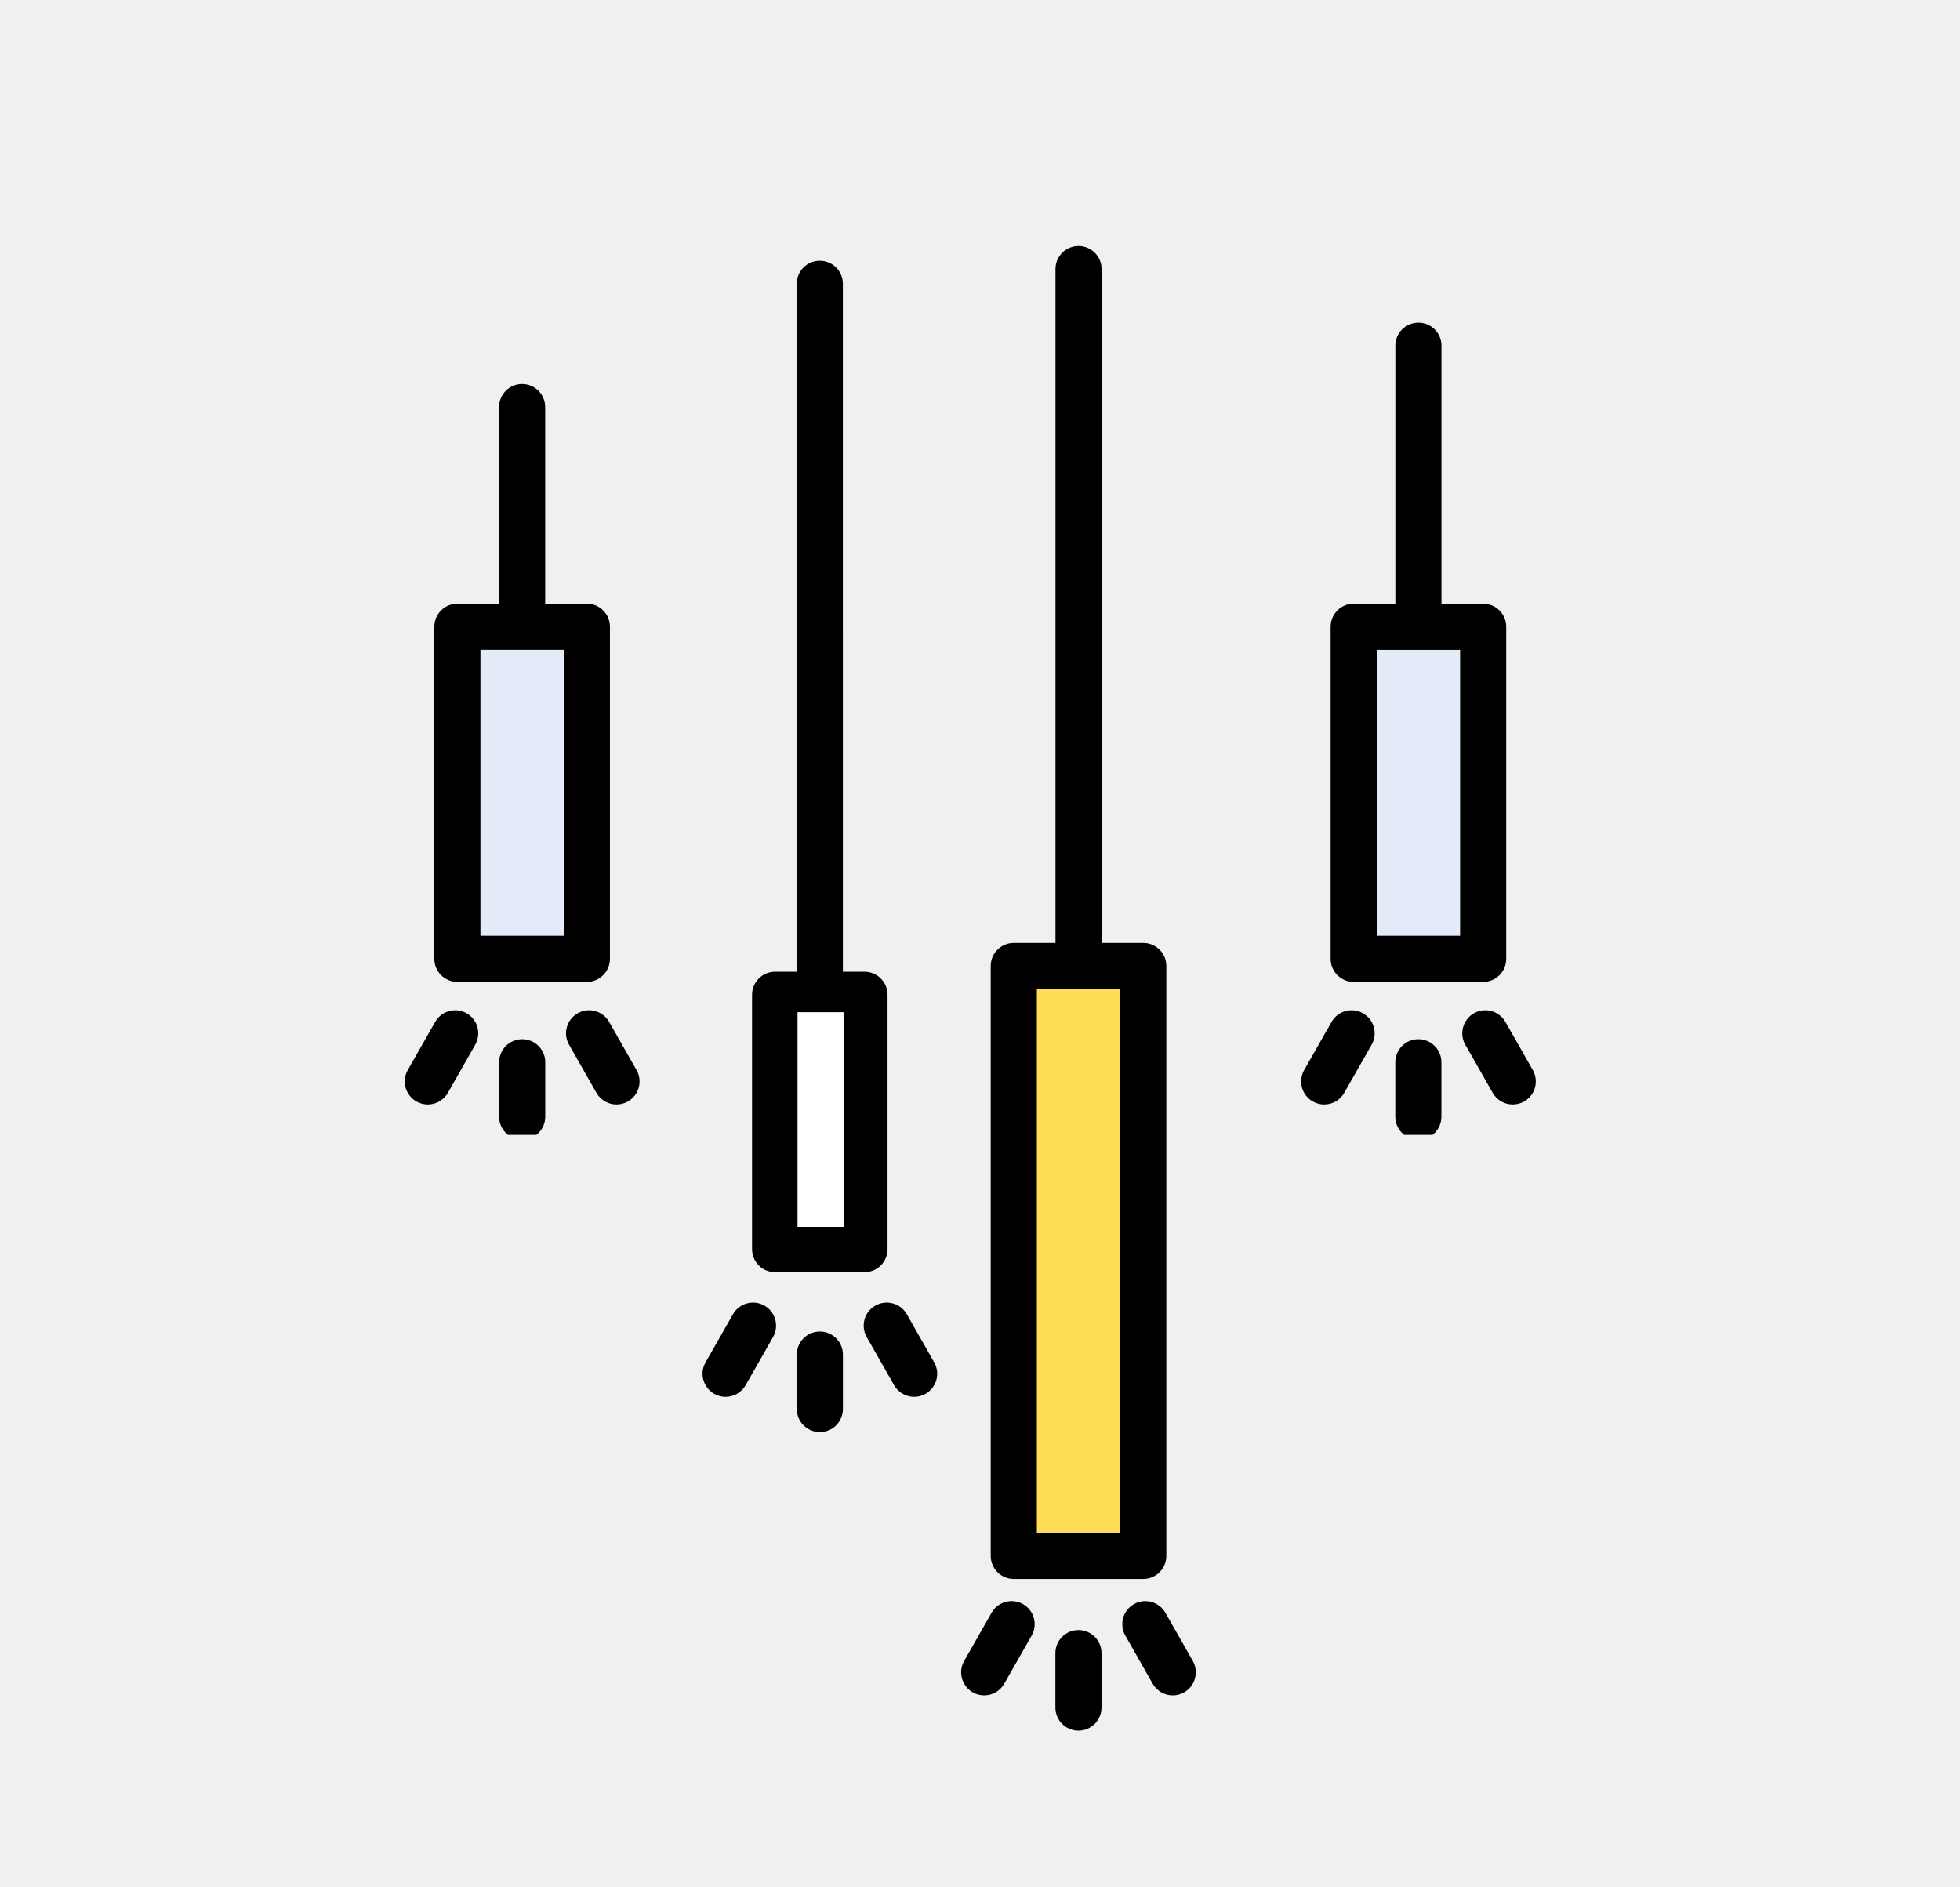
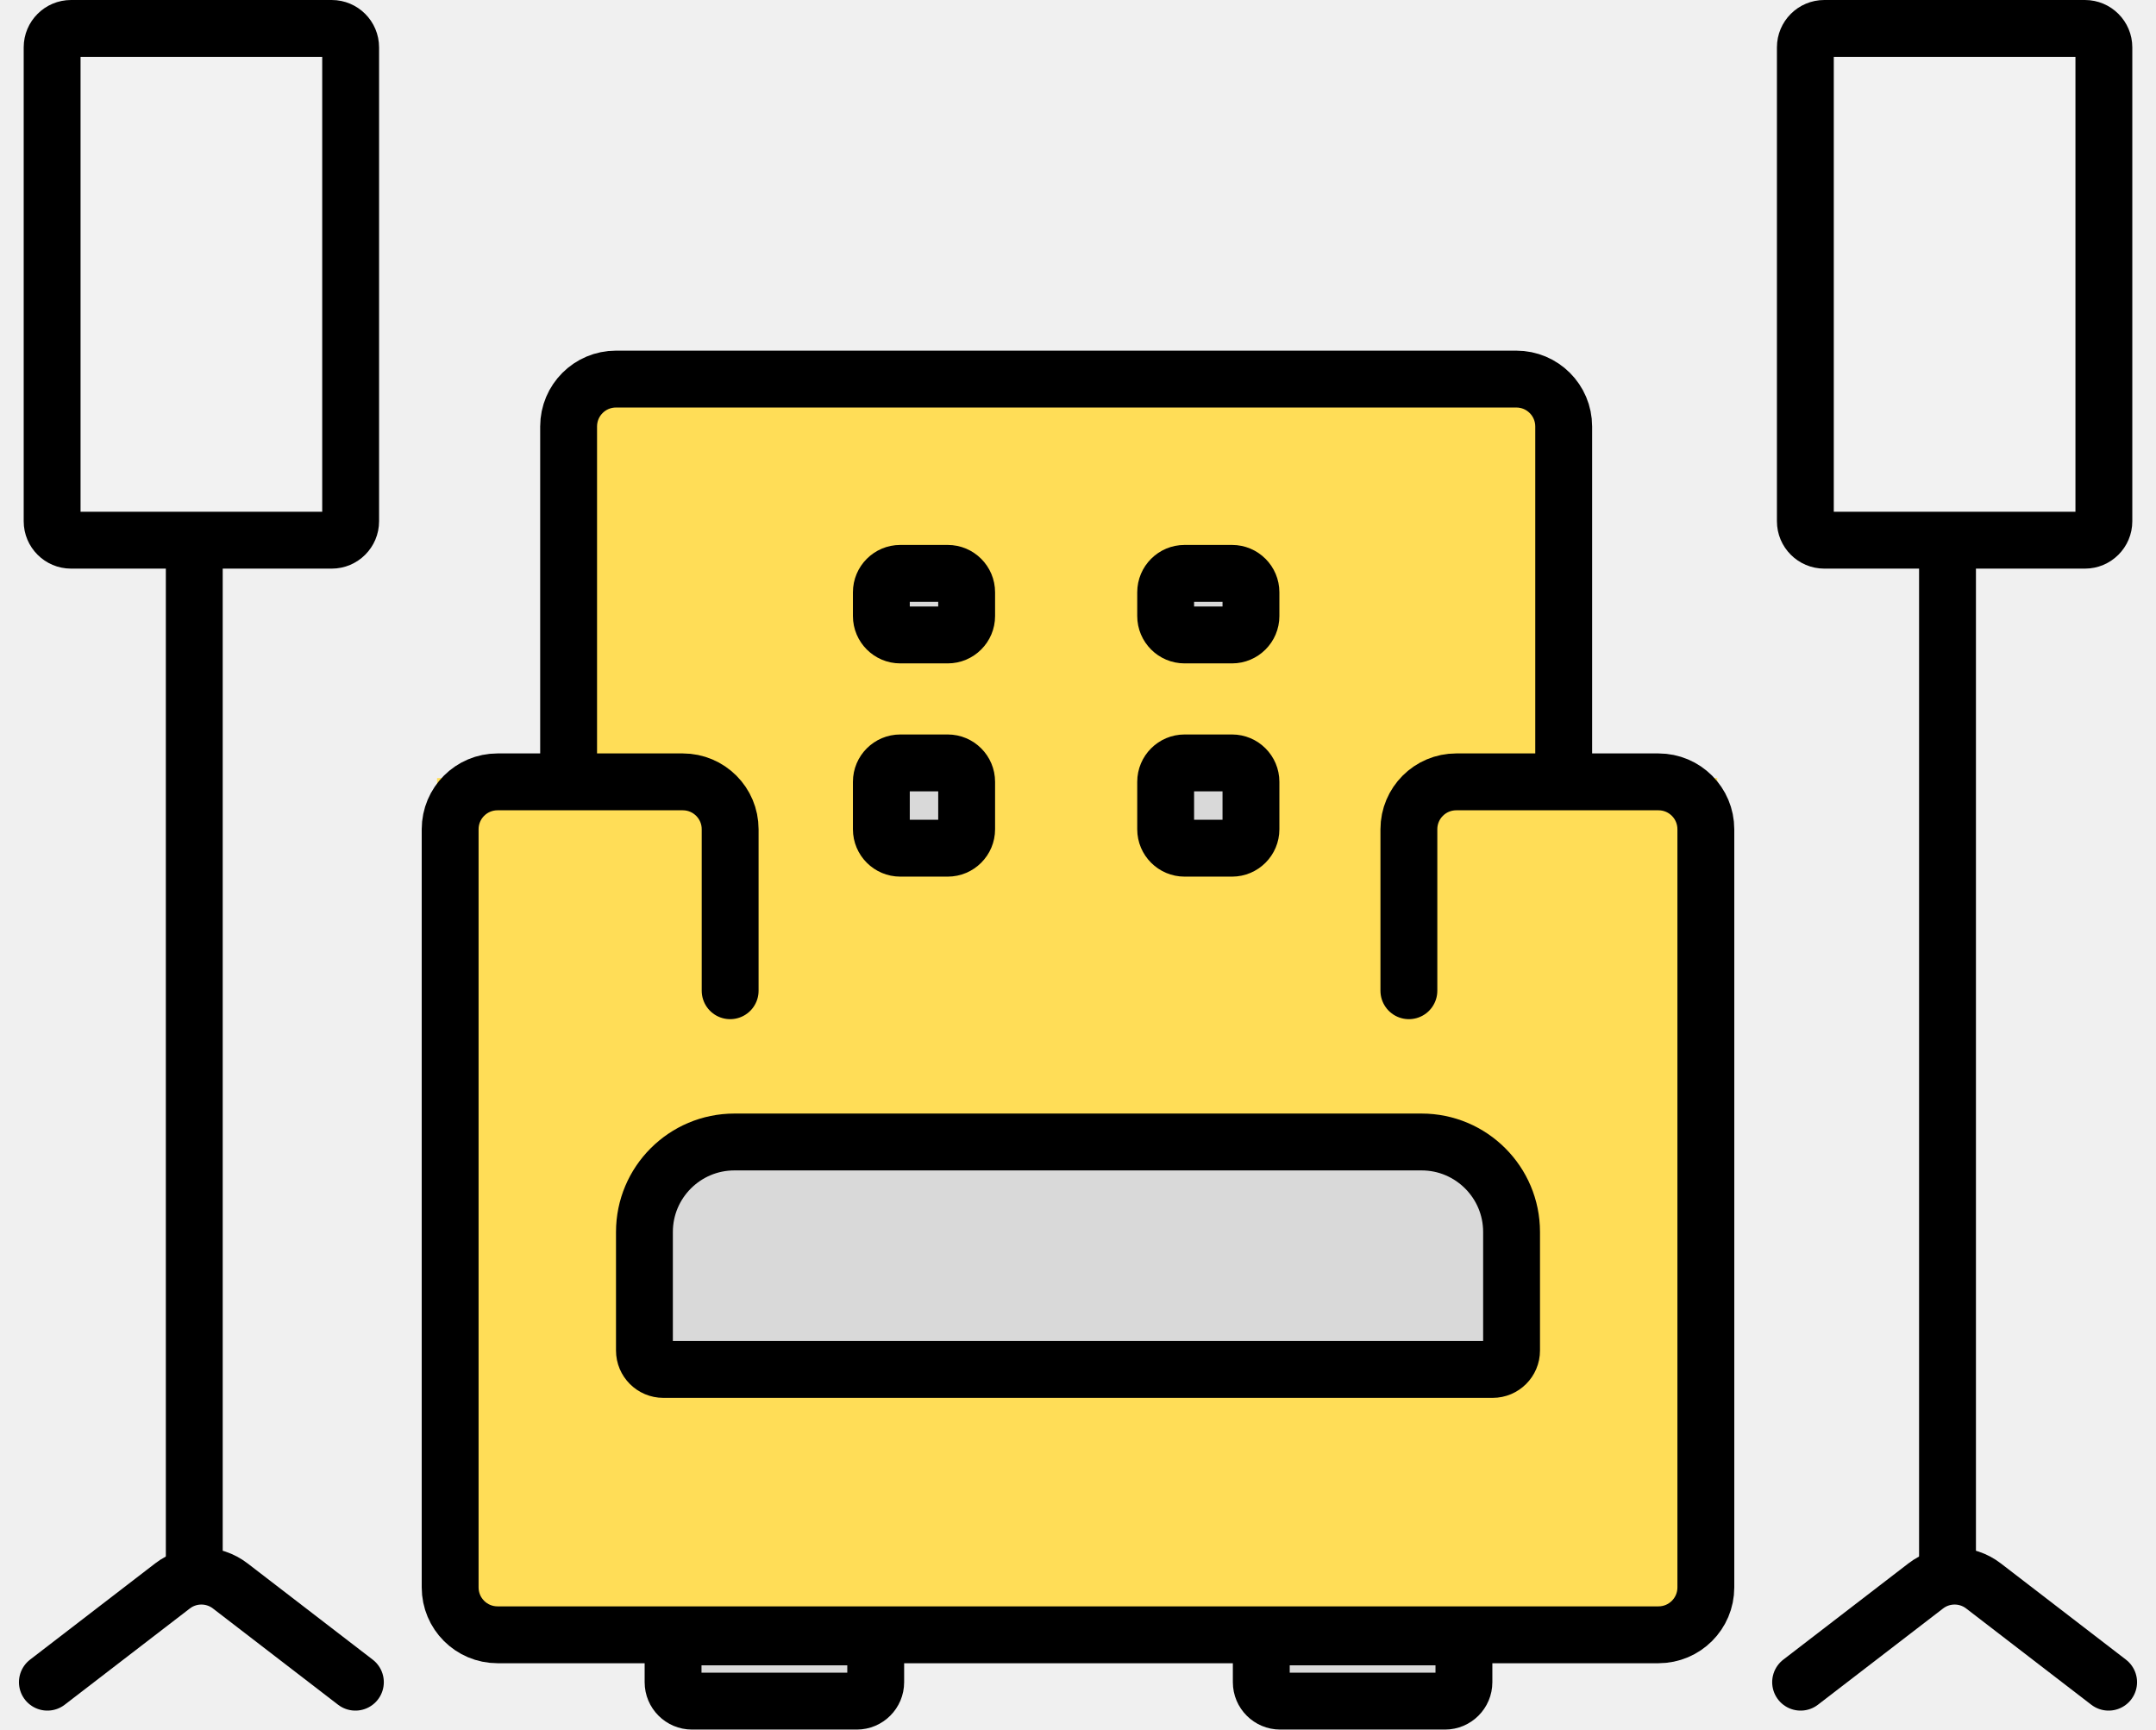
- <svg xmlns="http://www.w3.org/2000/svg" width="107" height="103" viewBox="0 0 107 103" fill="none">
-   <rect x="74.828" y="34.814" width="5.926" height="17.038" fill="#E4EAF8" />
-   <rect x="25.195" y="34.814" width="5.926" height="17.038" fill="#E4EAF8" />
-   <rect x="42.234" y="54.075" width="5.186" height="14.075" fill="#FFDD57" />
-   <rect x="55.57" y="51.853" width="5.926" height="33.336" fill="#FFDD57" />
-   <g clip-path="url(#clip0_226_16385)">
-     <path d="M77.431 56.734C76.735 56.734 76.172 57.298 76.172 57.993V60.965C76.172 61.66 76.735 62.224 77.431 62.224C78.126 62.224 78.689 61.66 78.689 60.965V57.993C78.689 57.298 78.126 56.734 77.431 56.734Z" fill="black" />
-     <path d="M74.409 55.319C73.805 54.975 73.036 55.185 72.693 55.79L71.197 58.418C70.852 59.022 71.063 59.791 71.668 60.134C71.864 60.246 72.078 60.299 72.289 60.299C72.727 60.299 73.152 60.071 73.384 59.663L74.88 57.035C75.224 56.431 75.013 55.663 74.409 55.319Z" fill="black" />
-     <path d="M82.181 55.79C81.837 55.185 81.069 54.975 80.464 55.319C79.86 55.663 79.649 56.431 79.993 57.035L81.489 59.663C81.721 60.071 82.147 60.299 82.584 60.299C82.795 60.299 83.01 60.246 83.206 60.134C83.81 59.79 84.021 59.022 83.677 58.418L82.181 55.79Z" fill="black" />
-     <path d="M73.899 53.607H80.969C81.663 53.607 82.227 53.044 82.227 52.348V34.218C82.227 33.523 81.663 32.959 80.969 32.959H78.693V18.873C78.693 18.178 78.129 17.614 77.434 17.614C76.739 17.614 76.175 18.178 76.175 18.873V32.959H73.899C73.204 32.959 72.641 33.523 72.641 34.218V52.348C72.641 53.044 73.204 53.607 73.899 53.607ZM75.158 35.477H79.71V51.089H75.158V35.477Z" fill="black" />
-   </g>
-   <g clip-path="url(#clip1_226_16385)">
-     <path d="M28.507 56.734C29.202 56.734 29.766 57.298 29.766 57.993V60.965C29.766 61.66 29.202 62.224 28.507 62.224C27.812 62.224 27.248 61.66 27.248 60.965V57.993C27.248 57.298 27.812 56.734 28.507 56.734Z" fill="black" />
-     <path d="M31.536 55.319C32.14 54.975 32.909 55.185 33.253 55.79L34.749 58.418C35.093 59.022 34.882 59.791 34.278 60.134C34.081 60.246 33.867 60.299 33.656 60.299C33.219 60.299 32.793 60.071 32.561 59.663L31.065 57.035C30.721 56.431 30.932 55.663 31.536 55.319Z" fill="black" />
-     <path d="M23.757 55.79C24.101 55.185 24.869 54.975 25.473 55.319C26.077 55.663 26.288 56.431 25.944 57.035L24.448 59.663C24.216 60.071 23.791 60.299 23.353 60.299C23.142 60.299 22.928 60.246 22.731 60.134C22.128 59.79 21.916 59.022 22.261 58.418L23.757 55.79Z" fill="black" />
-     <path d="M32.038 53.607H24.969C24.274 53.607 23.71 53.043 23.71 52.348V34.218C23.71 33.523 24.274 32.959 24.969 32.959H27.245V22.222C27.245 21.527 27.808 20.963 28.503 20.963C29.199 20.963 29.762 21.527 29.762 22.222V32.959H32.038C32.733 32.959 33.297 33.523 33.297 34.218V52.348C33.297 53.043 32.733 53.607 32.038 53.607ZM30.779 35.476H26.228V51.089H30.779V35.476Z" fill="black" />
-   </g>
-   <path d="M58.874 88.991C59.569 88.991 60.133 89.555 60.133 90.25V93.222C60.133 93.918 59.569 94.481 58.874 94.481C58.179 94.481 57.615 93.918 57.615 93.222V90.25C57.615 89.555 58.179 88.991 58.874 88.991Z" fill="black" />
-   <path d="M61.903 87.576C62.507 87.232 63.276 87.443 63.62 88.047L65.116 90.675C65.46 91.279 65.249 92.048 64.645 92.392C64.449 92.504 64.235 92.557 64.023 92.557C63.586 92.557 63.16 92.328 62.928 91.921L61.432 89.293C61.088 88.689 61.299 87.92 61.903 87.576Z" fill="black" />
-   <path d="M54.132 88.047C54.476 87.443 55.244 87.232 55.848 87.576C56.452 87.92 56.663 88.689 56.319 89.293L54.823 91.92C54.591 92.328 54.166 92.557 53.728 92.557C53.517 92.557 53.303 92.504 53.106 92.392C52.502 92.048 52.291 91.279 52.636 90.675L54.132 88.047Z" fill="black" />
-   <path d="M62.413 86.202H55.344C54.649 86.202 54.085 85.639 54.085 84.943V52.738C54.085 52.043 54.649 51.479 55.344 51.479H57.62V14.687C57.62 13.991 58.183 13.428 58.878 13.428C59.574 13.428 60.137 13.991 60.137 14.687V51.479H62.413C63.108 51.479 63.672 52.043 63.672 52.738V84.943C63.672 85.639 63.108 86.202 62.413 86.202ZM61.154 53.996H56.603V83.684H61.154V53.996Z" fill="black" />
-   <path d="M47.194 69.454H42.315C41.62 69.454 41.056 68.891 41.056 68.196V54.31C41.056 53.615 41.62 53.051 42.315 53.051H43.496L43.496 15.492C43.496 14.797 44.059 14.234 44.754 14.234C45.45 14.234 46.013 14.797 46.013 15.492L46.014 53.051H47.194C47.89 53.051 48.453 53.615 48.453 54.31V68.196C48.453 68.891 47.89 69.454 47.194 69.454ZM43.574 55.569V66.937H45.936V55.569H43.574Z" fill="black" />
-   <path d="M44.757 72.693C45.452 72.693 46.016 73.257 46.016 73.952V76.924C46.016 77.62 45.452 78.183 44.757 78.183C44.062 78.183 43.498 77.62 43.498 76.924V73.952C43.498 73.257 44.062 72.693 44.757 72.693Z" fill="black" />
-   <path d="M47.786 71.278C48.39 70.934 49.159 71.145 49.503 71.749L50.999 74.377C51.343 74.981 51.132 75.75 50.528 76.094C50.331 76.206 50.117 76.259 49.906 76.259C49.469 76.259 49.043 76.03 48.811 75.623L47.315 72.995C46.971 72.391 47.182 71.622 47.786 71.278Z" fill="black" />
-   <path d="M38.518 74.377L40.014 71.749C40.358 71.145 41.127 70.934 41.731 71.278C42.335 71.622 42.546 72.391 42.202 72.995L40.706 75.623C40.474 76.031 40.049 76.259 39.611 76.259C39.4 76.259 39.186 76.206 38.989 76.094C38.385 75.75 38.174 74.981 38.518 74.377Z" fill="black" />
-   <rect x="43.539" y="55.26" width="2.512" height="11.722" fill="white" />
-   <defs>
-     <clipPath id="clip0_226_16385">
-       <rect width="43.538" height="52.748" fill="white" transform="translate(62.7969 9.20996)" />
-     </clipPath>
-     <clipPath id="clip1_226_16385">
-       <rect width="42.701" height="52.748" fill="white" transform="matrix(-1 0 0 1 42.7031 9.20996)" />
-     </clipPath>
-   </defs>
+ <svg xmlns="http://www.w3.org/2000/svg" width="91" height="73" viewBox="0 0 91 73" fill="none">
+   <path fill-rule="evenodd" clip-rule="evenodd" d="M65.909 16.045H25.019V32.84H18.447V67.889H72.481V32.84H65.909V16.045Z" fill="#FFDD57" />
+   <mask id="path-2-inside-1_718_8095" fill="white">
+     <rect x="27.209" y="67.889" width="10.953" height="5.111" rx="2" />
+   </mask>
+   <rect x="27.209" y="67.889" width="10.953" height="5.111" rx="2" fill="#D9D9D9" stroke="black" stroke-width="4.8" stroke-linejoin="round" mask="url(#path-2-inside-1_718_8095)" />
+   <mask id="path-3-inside-2_718_8095" fill="white">
+     <rect x="52.036" y="67.889" width="10.953" height="5.111" rx="2" />
+   </mask>
+   <rect x="52.036" y="67.889" width="10.953" height="5.111" rx="2" fill="#D9D9D9" stroke="black" stroke-width="4.8" stroke-linejoin="round" mask="url(#path-3-inside-2_718_8095)" />
+   <path d="M24 32V18C24 16.895 24.895 16 26 16H64C65.105 16 66 16.895 66 18V32" stroke="black" stroke-width="2.4" stroke-linejoin="round" />
+   <path d="M30.818 41.816V35C30.818 33.895 29.922 33 28.818 33H21C19.895 33 19 33.895 19 35V67C19 68.105 19.895 69 21 69H70C71.105 69 72 68.105 72 67V35C72 33.895 71.105 33 70 33H61.466C60.362 33 59.466 33.895 59.466 35V41.816" stroke="black" stroke-width="2.4" stroke-linecap="round" stroke-linejoin="round" />
+   <mask id="path-6-inside-3_718_8095" fill="white">
+     <path d="M26 52C26 49.239 28.239 47 31 47H60C62.761 47 65 49.239 65 52V57C65 58.105 64.105 59 63 59H28C26.895 59 26 58.105 26 57V52Z" />
+   </mask>
+   <path d="M26 52C26 49.239 28.239 47 31 47H60C62.761 47 65 49.239 65 52V57C65 58.105 64.105 59 63 59H28C26.895 59 26 58.105 26 57V52Z" fill="#D9D9D9" stroke="black" stroke-width="4.8" stroke-linejoin="round" mask="url(#path-6-inside-3_718_8095)" />
+   <line x1="8.2" y1="1.2" x2="8.2" y2="65.8" stroke="black" stroke-width="2.4" stroke-linecap="round" stroke-linejoin="round" />
+   <line x1="82.2" y1="1.2" x2="82.2" y2="65.8" stroke="black" stroke-width="2.4" stroke-linecap="round" stroke-linejoin="round" />
+   <path d="M2 71L7.281 66.938C7.999 66.385 9.001 66.385 9.719 66.938L15 71" stroke="black" stroke-width="2.4" stroke-linecap="round" stroke-linejoin="round" />
+   <path d="M76 71L81.281 66.938C81.999 66.385 83.001 66.385 83.719 66.938L89 71" stroke="black" stroke-width="2.4" stroke-linecap="round" stroke-linejoin="round" />
+   <rect x="33" y="20" width="24" height="23" rx="5" fill="#FFDD57" />
+   <rect x="29" y="20" width="32" height="11" rx="5" fill="#FFDD57" />
+   <mask id="path-13-inside-4_718_8095" fill="white">
+     <rect x="36" y="23" width="6" height="5" rx="2" />
+   </mask>
+   <rect x="36" y="23" width="6" height="5" rx="2" fill="#D9D9D9" stroke="black" stroke-width="4.8" stroke-linejoin="round" mask="url(#path-13-inside-4_718_8095)" />
+   <mask id="path-14-inside-5_718_8095" fill="white">
+     <rect x="36" y="31" width="6" height="6" rx="2" />
+   </mask>
+   <rect x="36" y="31" width="6" height="6" rx="2" fill="#D9D9D9" stroke="black" stroke-width="4.8" stroke-linejoin="round" mask="url(#path-14-inside-5_718_8095)" />
+   <mask id="path-15-inside-6_718_8095" fill="white">
+     <rect x="48" y="23" width="6" height="5" rx="2" />
+   </mask>
+   <rect x="48" y="23" width="6" height="5" rx="2" fill="#D9D9D9" stroke="black" stroke-width="4.8" stroke-linejoin="round" mask="url(#path-15-inside-6_718_8095)" />
+   <mask id="path-16-inside-7_718_8095" fill="white">
+     <rect x="48" y="31" width="6" height="6" rx="2" />
+   </mask>
+   <rect x="48" y="31" width="6" height="6" rx="2" fill="#D9D9D9" stroke="black" stroke-width="4.8" stroke-linejoin="round" mask="url(#path-16-inside-7_718_8095)" />
+   <mask id="path-17-inside-8_718_8095" fill="white">
+     <rect x="1" width="15" height="24" rx="2" />
+   </mask>
+   <rect x="1" width="15" height="24" rx="2" fill="#F2F2F2" stroke="black" stroke-width="4.8" stroke-linejoin="round" mask="url(#path-17-inside-8_718_8095)" />
+   <mask id="path-18-inside-9_718_8095" fill="white">
+     <rect x="75" width="15" height="24" rx="2" />
+   </mask>
+   <rect x="75" width="15" height="24" rx="2" fill="#F2F2F2" stroke="black" stroke-width="4.8" stroke-linejoin="round" mask="url(#path-18-inside-9_718_8095)" />
</svg>
